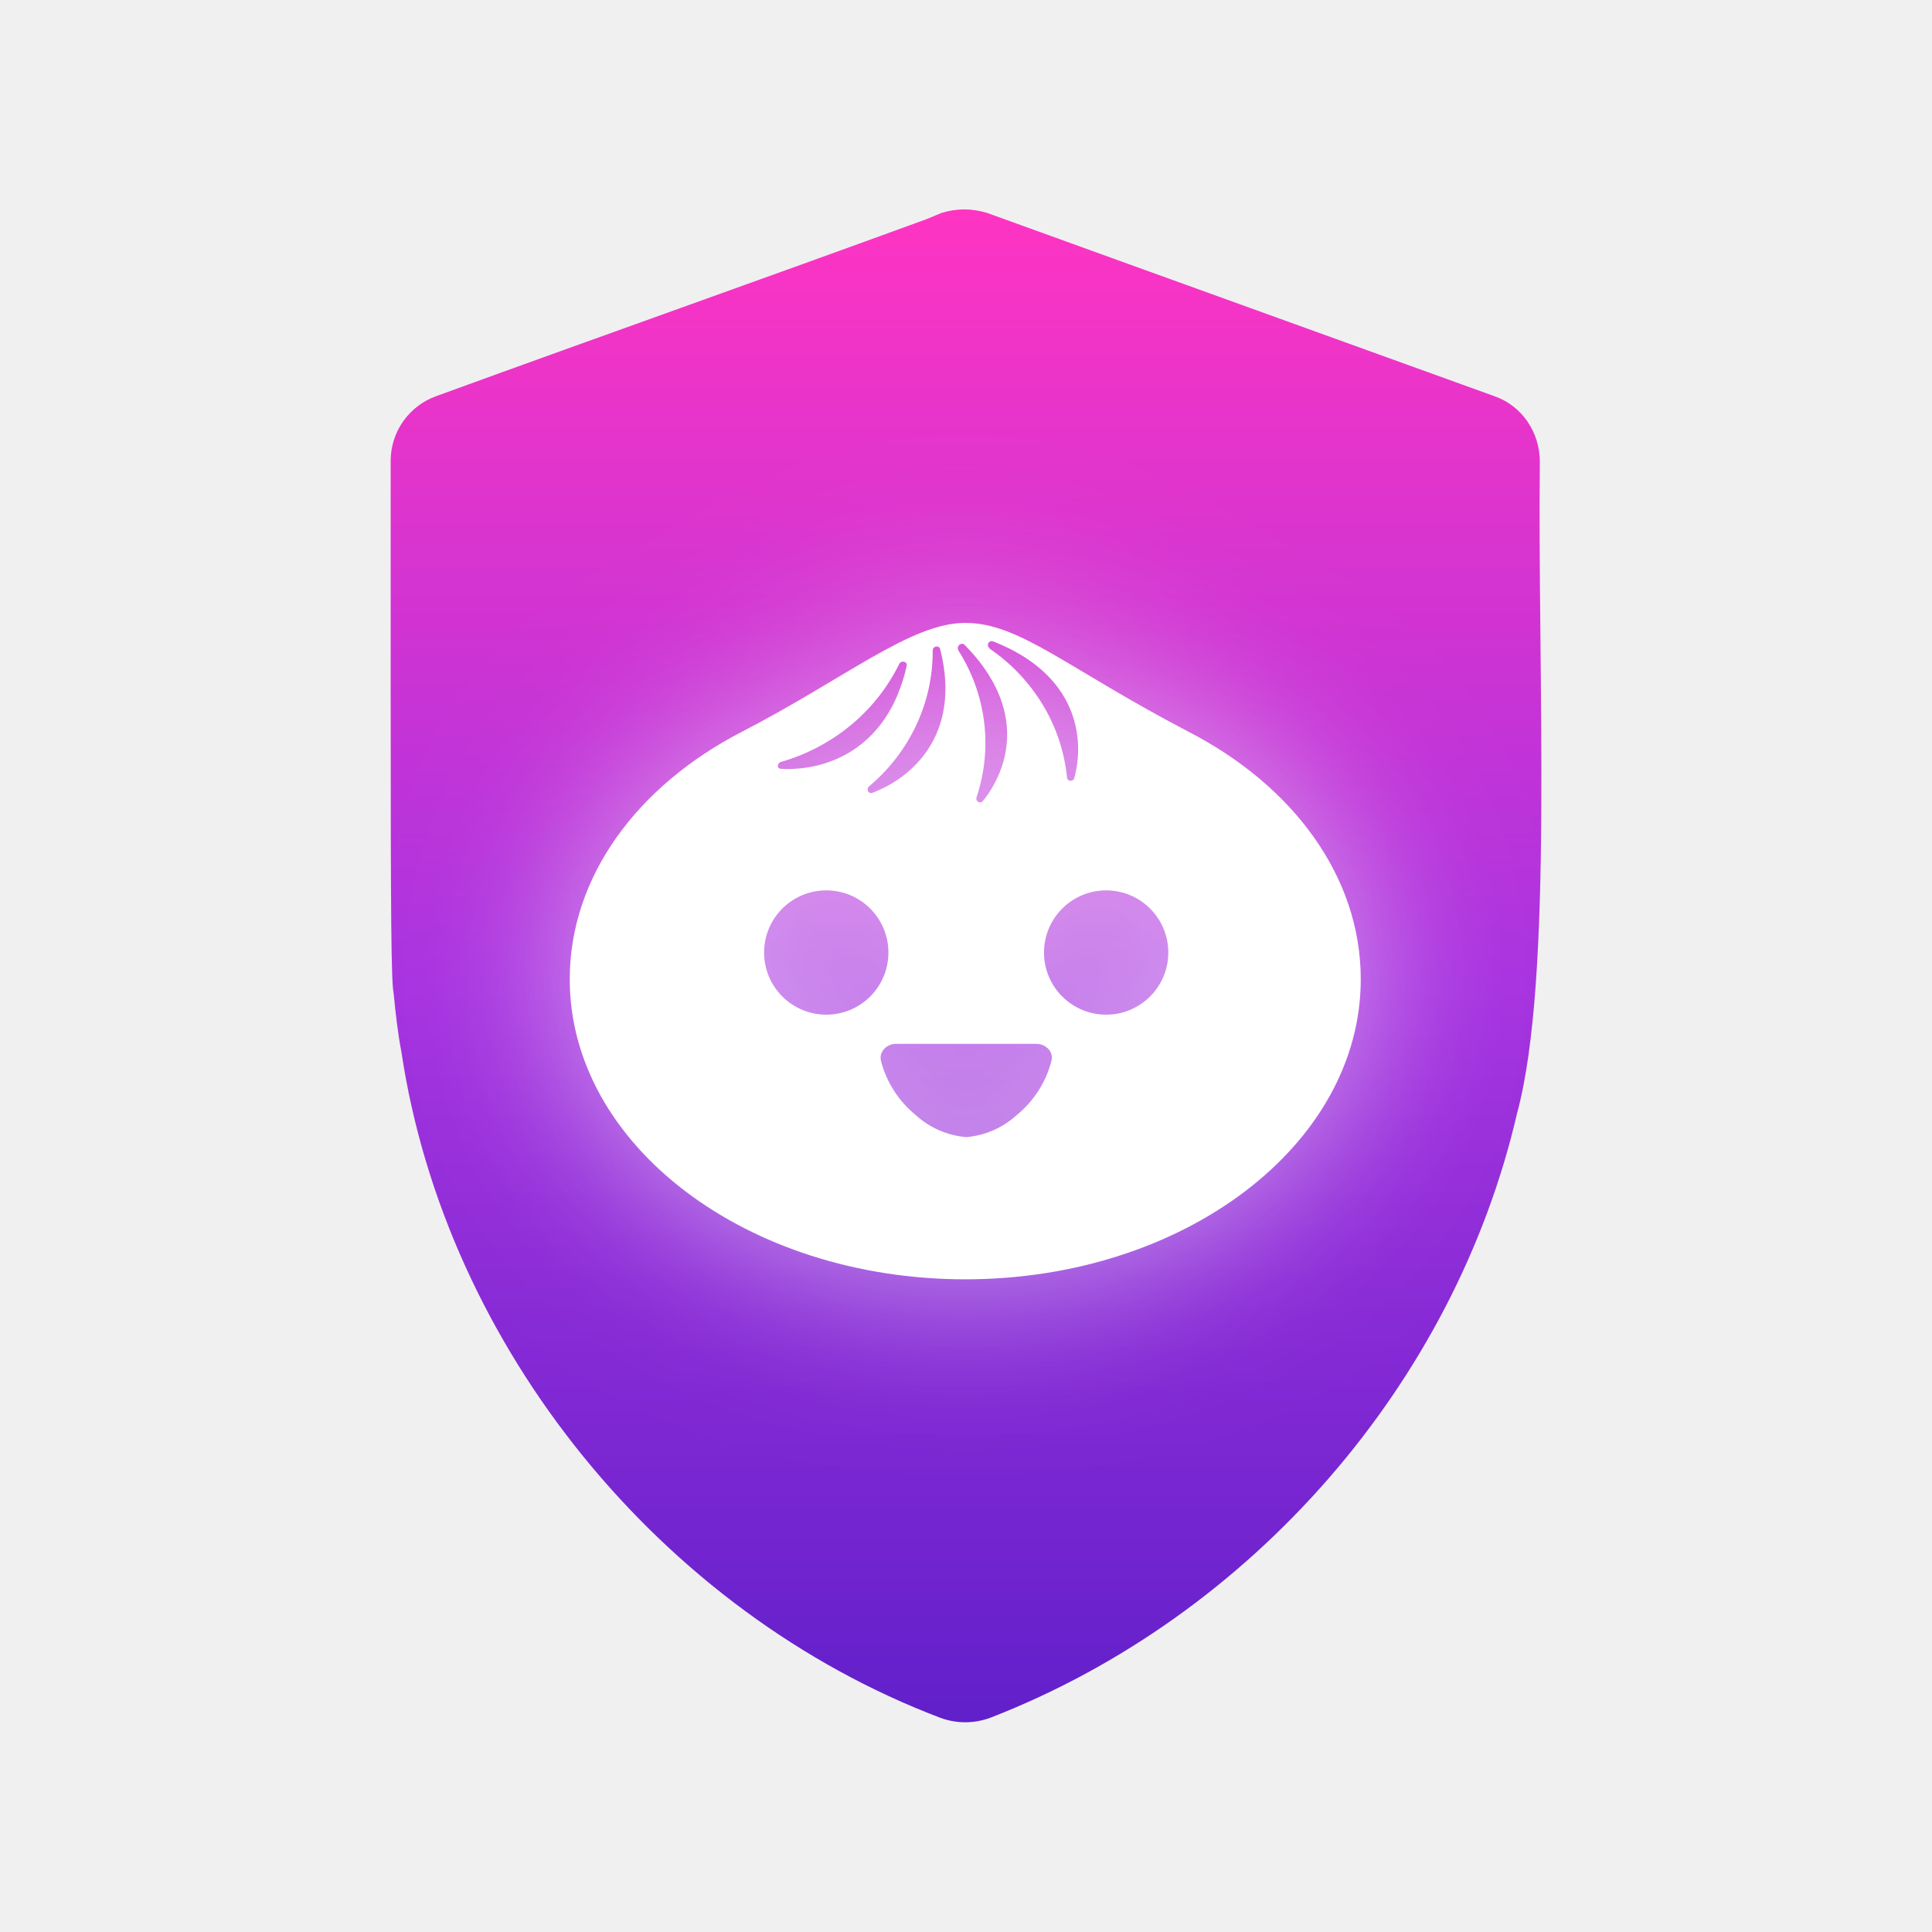
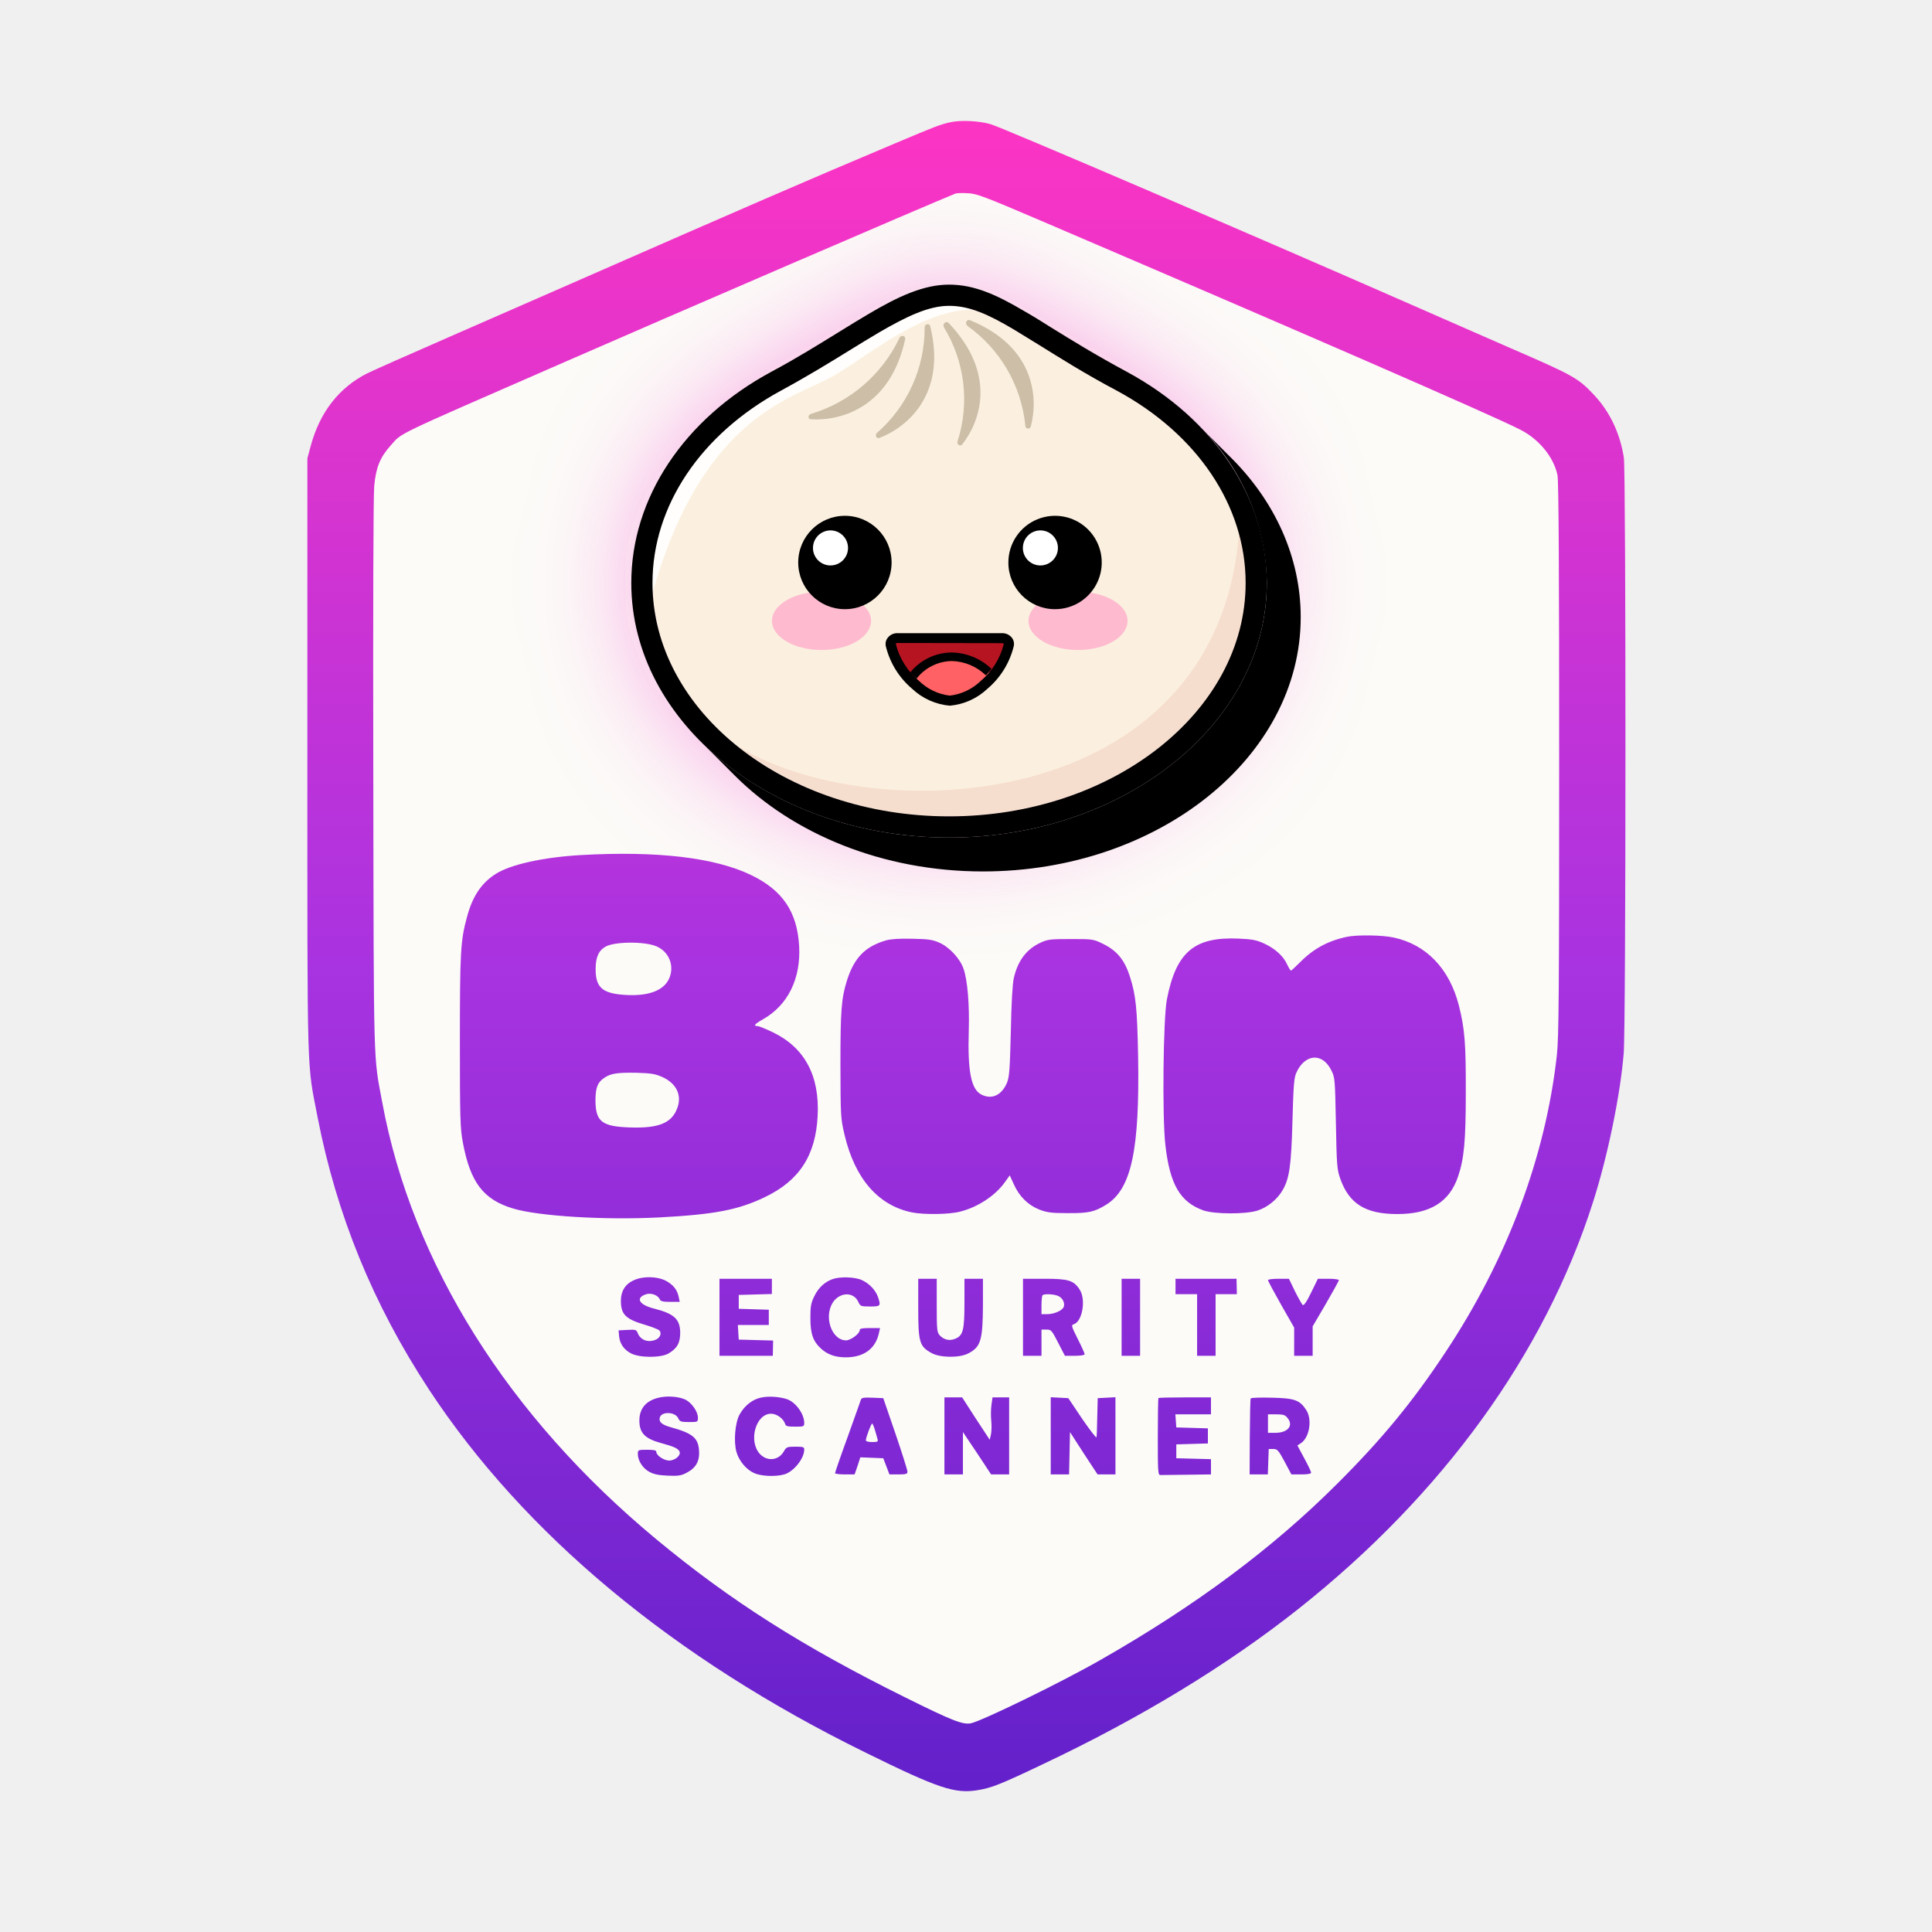
- <svg xmlns="http://www.w3.org/2000/svg" viewBox="-6.527 2.221 32.279 32.279" role="img" aria-label="Socket Bun Security Scanner">
+ <svg xmlns="http://www.w3.org/2000/svg" aria-label="Bun Security Scanner — socket labs" viewBox="0 0 1254 1254">
  <defs>
-     <filter id="bun-glow" x="-60%" y="-60%" width="220%" height="220%">
-       <feGaussianBlur stdDeviation="1.4" />
+     <filter id="pulseblur" x="-60%" y="-60%" width="220%" height="220%">
+       <feGaussianBlur stdDeviation="7" />
    </filter>
-     <linearGradient id="socket-shield-grad" x1="9.6" y1="5.7" x2="9.6" y2="31.5" gradientUnits="userSpaceOnUse">
-       <stop offset="0" stop-color="#FF34C2" />
-       <stop offset=".5" stop-color="#A833E0" />
-       <stop offset="1" stop-color="#5E1FC9" />
+     <linearGradient id="a" x1="0" x2="0" y1="11940" y2="540" gradientUnits="userSpaceOnUse">
+       <stop offset="0" stop-color="#ff34c2" />
+       <stop offset=".5" stop-color="#a833e0" />
+       <stop offset="1" stop-color="#5e1fc9" />
    </linearGradient>
-     <clipPath id="shield-clip">
-       <path d="M18.44 8.84c.46.16.76.6.76 1.1-.04 3.58.23 8.63-.38 10.88-1.04 4.5-4.42 8.4-8.8 10.1a1.2 1.2 0 0 1-.84 0C4.52 29.15.92 24.73.18 19.8c-.06-.31-.1-.67-.13-.98-.04-.2-.05-1.14-.05-5.17V9.91a1.15 1.15 0 0 1 .76-1.07c2.8-1.02 5.38-1.93 8.2-2.96l.24-.1q.38-.12.77 0l2.24.81z" />
-     </clipPath>
-     <path id="bun-body" d="M116.8 65.08c0 23.467-25.072 42.49-56 42.49s-56-19.023-56-42.49c0-14.55 9.6-27.401 24.352-35.023C43.904 22.435 53.088 14.628 60.8 14.628S75.104 21 92.448 30.058C107.2 37.677 116.8 50.53 116.8 65.08Z" />
-     <mask id="bun-face">
-       <rect x="-10" y="0" width="50" height="40" fill="#fff" />
-       <g transform="translate(9.6 18.1) scale(0.118) translate(-60.8 -61)" fill="#000">
-         <circle cx="41.12" cy="61.3" r="8.8" />
-         <circle cx="80.75" cy="61.3" r="8.8" />
-         <path d="M60.944 87.436a12.078 12.078 0 0 1-7.12-3.086c-2.477-2.02-4.22-4.75-4.976-7.791-.054-.27-.045-.55.027-.817a1.83 1.83 0 0 1 .389-.726 2.25 2.25 0 0 1 .81-.595 2.32 2.32 0 0 1 .998-.192h19.744c.343-.007.683.06.996.196a2.3 2.3 0 0 1 .812.591c.182.212.313.46.382.728.07.267.076.545.018.815-.756 3.042-2.5 5.771-4.976 7.791a12.078 12.078 0 0 1-7.104 3.086z" />
-         <path d="M56.192 18.532A24.553 24.553 0 0 1 53.867 29.1a25.407 25.407 0 0 1-6.683 8.671c-.448.386-.096 1.127.48.91 5.392-2.02 12.672-8.068 9.6-20.272-.128-.695-1.072-.51-1.072.123z" />
-         <path d="M59.824 18.532a24.474 24.474 0 0 1 3.646 10.12c.445 3.587.08 7.224-1.07 10.662-.192.54.496 1.003.88.556 3.504-4.32 6.56-12.899-2.592-22.156-.464-.4-1.184.216-.864.756z" />
-         <path d="M64.24 18.27a25.702 25.702 0 0 1 7.521 7.925A24.71 24.71 0 0 1 75.2 36.414c-.016.13.02.26.101.365a.543.543 0 0 0 .718.117.509.509 0 0 0 .221-.313c1.472-5.384.64-14.564-11.472-19.332-.64-.246-1.056.587-.528.957z" />
-         <path d="M34.704 34.315a27.418 27.418 0 0 0 9.91-5.222 26.262 26.262 0 0 0 6.842-8.663c.288-.556 1.2-.34 1.056.277-2.768 12.343-12.032 14.92-17.792 14.58-.608.016-.592-.802-.016-.972z" />
-       </g>
-     </mask>
  </defs>
-   <path fill="url(#socket-shield-grad)" d="M18.44 8.84c.46.16.76.6.76 1.1-.04 3.58.23 8.63-.38 10.88-1.04 4.5-4.42 8.4-8.8 10.1a1.2 1.2 0 0 1-.84 0C4.52 29.15.92 24.73.18 19.8c-.06-.31-.1-.67-.13-.98-.04-.2-.05-1.14-.05-5.17V9.91a1.15 1.15 0 0 1 .76-1.07c2.8-1.02 5.38-1.93 8.2-2.96l.24-.1q.38-.12.77 0l2.24.81z" />
-   <g clip-path="url(#shield-clip)">
-     <g filter="url(#bun-glow)" opacity=".55">
-       <animate attributeName="opacity" values=".25;.7;.25" dur="2.6s" repeatCount="indefinite" />
-       <g mask="url(#bun-face)">
-         <use href="#bun-body" fill="#fff" transform="translate(9.6 18.1) scale(0.118) translate(-60.8 -61)" />
-       </g>
-     </g>
+   <path fill="#fcfbf8" d="M616.5 79.4c-6.8 1.6-9.6 2.7-35.9 13.8-59.3 25-94.8 40.4-208.6 90.3-18.4 8.1-54.5 23.9-80.2 35.1s-49.8 21.9-53.6 23.8c-18 9.1-30.5 25-36.4 46.6l-2.3 8.5v193c0 213.9-.4 198.2 6.6 234.5 12.4 63.8 36.1 121.7 72.4 177 61.8 93.9 158.7 174.5 284 235.9 46.3 22.8 57.2 26.4 71.7 24.1 9.1-1.4 15-3.7 43.3-17.2 63-29.8 119.2-64 165.5-100.7 93.5-74.1 159.6-165.5 190.9-263.6 9.5-29.5 17.8-69.7 20-96.8 1.5-17.3 1.5-377.5.1-386.7-2.5-15.8-9.1-29.7-19.2-40.5-10.3-11-13.2-12.7-53.8-30.3-6.3-2.7-35.8-15.7-65.5-28.7C812.8 152.4 650.8 82.9 643 80.6c-7.5-2.2-19.6-2.8-26.5-1.2" />
+   <g transform="matrix(5.5 0 0 5.5 407 182)" filter="url(#pulseblur)" opacity=".5">
+     <animate attributeName="opacity" values=".25;.7;.25" dur="2.6s" repeatCount="indefinite" />
+     <path d="M73 35.7c0 15.21-15.67 27.54-35 27.54S3 50.91 3 35.7C3 26.27 9 17.94 18.22 13S33.18 3 38 3s8.94 4.13 19.78 10C67 17.94 73 26.27 73 35.7" fill="#f419b8" />
  </g>
-   <g mask="url(#bun-face)">
-     <use href="#bun-body" fill="#fff" transform="translate(9.6 18.1) scale(0.118) translate(-60.8 -61)" />
+   <g transform="matrix(5.5 0 0 5.5 407 182)">
+     <path d="M71.09 20.74c-.16-.17-.33-.34-.5-.5s-.33-.34-.5-.5-.33-.34-.5-.5-.33-.34-.5-.5-.33-.34-.5-.5-.33-.34-.5-.5-.33-.34-.5-.5A26.46 26.46 0 0 1 75.5 35.7c0 16.57-16.82 30.05-37.5 30.05-11.58 0-21.94-4.23-28.83-10.86l.5.5.5.5.5.5.5.5.5.5.5.5.5.5C19.55 65.3 30.14 69.75 42 69.75c20.68 0 37.5-13.48 37.5-30 0-7.06-3.04-13.75-8.41-19.01" />
+     <path fill="#fbf0df" d="M73 35.7c0 15.21-15.67 27.54-35 27.54S3 50.91 3 35.7C3 26.27 9 17.94 18.22 13S33.18 3 38 3s8.94 4.13 19.78 10C67 17.94 73 26.27 73 35.7" />
+     <path fill="#f6dece" d="M73 35.7a21.7 21.7 0 0 0-.8-5.78c-2.73 33.3-43.35 34.9-59.32 24.94A40 40 0 0 0 38 63.24c19.3 0 35-12.35 35-27.54" data-name="Bottom Shadow" />
+     <path fill="#fffefc" d="M24.53 11.17C29 8.49 34.94 3.46 40.78 3.45A9.3 9.3 0 0 0 38 3c-2.42 0-5 1.25-8.25 3.13-1.13.66-2.3 1.39-3.54 2.15-2.33 1.44-5 3.07-8 4.7C8.69 18.13 3 26.62 3 35.7v1.19c6.06-21.41 17.07-23.04 21.53-25.72" data-name="Light Shine" />
+     <path fill="#ccbea7" fill-rule="evenodd" d="M35.12 5.53A16.41 16.41 0 0 1 29.49 18c-.28.25-.06.73.3.59 3.37-1.31 7.92-5.23 6-13.14-.08-.45-.67-.33-.67.08m2.27 0A16.24 16.24 0 0 1 39 19c-.12.35.31.65.55.36 2.19-2.8 4.1-8.36-1.62-14.36-.29-.26-.74.14-.54.49Zm2.76-.17A16.42 16.42 0 0 1 47 17.12a.33.33 0 0 0 .65.11c.92-3.49.4-9.44-7.17-12.53-.4-.16-.66.38-.33.62Zm-18.46 10.4a16.94 16.94 0 0 0 10.47-9c.18-.36.75-.22.66.18-1.73 8-7.52 9.67-11.12 9.45-.38.01-.37-.52-.01-.63" />
+     <path d="M38 65.75C17.32 65.75.5 52.27.5 35.7c0-10 6.18-19.33 16.53-24.92 3-1.6 5.57-3.21 7.86-4.62 1.26-.78 2.45-1.51 3.6-2.19C32 1.89 35 .5 38 .5s5.62 1.2 8.9 3.14c1 .57 2 1.19 3.07 1.87 2.49 1.54 5.3 3.28 9 5.27C69.32 16.37 75.5 25.69 75.5 35.7c0 16.57-16.82 30.05-37.5 30.05M38 3c-2.42 0-5 1.25-8.25 3.13-1.13.66-2.3 1.39-3.54 2.15-2.33 1.44-5 3.07-8 4.7C8.69 18.13 3 26.62 3 35.7c0 15.19 15.7 27.55 35 27.55S73 50.89 73 35.7c0-9.08-5.69-17.57-15.22-22.7-3.78-2-6.73-3.88-9.12-5.36-1.09-.67-2.09-1.29-3-1.84C42.63 4 40.42 3 38 3" />
+     <path fill="#b71422" d="M45.05 43a8.93 8.93 0 0 1-2.92 4.71 6.8 6.8 0 0 1-4 1.88A6.84 6.84 0 0 1 34 47.71 8.93 8.93 0 0 1 31.12 43a.72.72 0 0 1 .8-.81h12.34a.72.72 0 0 1 .79.81" data-name="Background" />
+     <path fill="#ff6164" d="M34 47.79a6.9 6.9 0 0 0 4.12 1.9 6.9 6.9 0 0 0 4.11-1.9 11 11 0 0 0 1-1.07 6.83 6.83 0 0 0-4.9-2.31 6.15 6.15 0 0 0-5 2.78c.23.21.43.41.67.6" data-name="Background" />
+     <path d="M34.16 47a5.36 5.36 0 0 1 4.19-2.08 6 6 0 0 1 4 1.69c.23-.25.45-.51.66-.77a7 7 0 0 0-4.71-1.93 6.36 6.36 0 0 0-4.89 2.36 10 10 0 0 0 .75.73" data-name="Outline" />
+     <path d="M38.09 50.19a7.42 7.42 0 0 1-4.45-2 9.52 9.52 0 0 1-3.11-5.05 1.2 1.2 0 0 1 .26-1 1.41 1.41 0 0 1 1.13-.51h12.34a1.44 1.44 0 0 1 1.13.51 1.19 1.19 0 0 1 .25 1 9.52 9.52 0 0 1-3.11 5.05 7.42 7.42 0 0 1-4.44 2m-6.17-7.4c-.16 0-.2.07-.21.09a8.3 8.3 0 0 0 2.73 4.37A6.23 6.23 0 0 0 38.09 49a6.28 6.28 0 0 0 3.65-1.73 8.3 8.3 0 0 0 2.72-4.37.21.21 0 0 0-.2-.09Z" data-name="Outline" />
+     <ellipse cx="53.22" cy="40.18" fill="#febbd0" data-name="Right Blush" rx="5.85" ry="3.44" />
+     <ellipse cx="22.95" cy="40.18" fill="#febbd0" data-name="Left Bluch" rx="5.85" ry="3.44" />
+     <path fill-rule="evenodd" d="M25.7 38.8a5.51 5.51 0 1 0-5.5-5.51 5.51 5.51 0 0 0 5.5 5.51m24.77 0A5.51 5.51 0 1 0 45 33.29a5.5 5.5 0 0 0 5.47 5.51" />
+     <path fill="#fff" fill-rule="evenodd" d="M24 33.64a2.07 2.07 0 1 0-2.06-2.07A2.07 2.07 0 0 0 24 33.64m24.77 0a2.07 2.07 0 1 0-2.06-2.07 2.07 2.07 0 0 0 2.04 2.07Z" />
  </g>
+   <path fill="url(#a)" fill-rule="evenodd" d="M6165 11746c-68-16-96-27-359-138-593-250-948-404-2086-903-184-81-545-239-802-351s-498-219-536-238c-180-91-305-250-364-466l-23-85V7635c0-2139-4-1982 66-2345 124-638 361-1217 724-1770 618-939 1587-1745 2840-2359 463-228 572-264 717-241 91 14 150 37 433 172 630 298 1192 640 1655 1007 935 741 1596 1655 1909 2636 95 295 178 697 200 968 15 173 15 3775 1 3867-25 158-91 297-192 405-103 110-132 127-538 303-63 27-358 157-655 287-1027 451-2647 1146-2725 1169-75 22-196 28-265 12m590-638c1696-726 2909-1254 3109-1355 124-62 219-177 245-296 8-31 11-626 11-1839 0-1532-2-1813-15-1928-74-661-323-1325-725-1930-212-320-411-562-700-850-418-418-917-790-1530-1140-250-144-771-398-847-415-53-11-120 15-428 168-666 330-1131 625-1615 1026-962 798-1586 1791-1779 2836-58 311-55 187-58 2120-2 1060 0 1820 6 1881 11 120 38 186 108 264 76 84-4 46 1093 525 720 315 2389 1035 2570 1108 8 4 44 5 80 3 59-2 105-20 475-178M4113 4230c-54-24-83-70-83-132 0-90 30-120 160-158 41-12 81-28 89-35 19-19 5-52-29-63-48-17-94 2-111 46-8 21-14 23-66 20l-58-3 3-35c4-50 31-90 77-114 56-30 195-30 244-1 56 33 76 68 76 135-1 88-39 123-168 156-98 24-125 69-55 93 33 12 81-6 91-34 5-11 22-15 67-15h62l-7 33c-10 47-36 79-85 105-57 28-147 30-207 2m1292 8c-51-18-92-55-119-110-22-45-26-65-26-142 0-107 18-154 73-203 41-36 91-53 157-53 117 0 193 56 215 158l7 32h-66c-50 0-66-3-66-14 0-23-59-66-89-66-83 0-138 127-97 224 36 87 144 102 178 24 12-26 16-28 75-28 69 0 71 3 52 61-16 45-55 87-104 110-45 21-141 24-190 7m-735-248v-250h346l1 50 1 49-112 3-111 3-3 48-3 47h201v99l-97 3-98 3v90l108 3 107 3v99h-340zm1290 59c0-220 8-247 84-290 55-32 181-34 240-4 82 42 95 85 96 318v167h-120v-155c0-177-9-214-59-234-37-16-73-8-101 21-18 20-20 35-20 195v173h-120zm680-59v-250h120v170h33c30 0 34-5 75-85l44-85h64c37 0 64 4 64 10s-20 51-45 100c-42 84-43 89-25 95 56 18 80 162 37 226-39 59-73 69-229 69h-138zm224 140c31-11 49-44 41-71-8-25-62-49-110-49h-35v58c0 32 3 62 7 65 9 10 68 8 97-3m416-140v-250h120v500h-120zm350 200v-50h140v-400h120v400h138l-1 50-1 50h-396zm600 41c0-5 38-76 85-159l85-149v-183h120v191l85 145c47 81 85 150 85 155s-31 9-68 9h-68l-44-90c-29-60-47-86-55-80-5 5-28 45-50 89l-39 81h-68c-37 0-68-4-68-9m-3963-765c-77-21-117-71-117-146 0-80 35-117 136-145 88-24 114-36 124-55 13-24-27-60-67-60-33 0-83 33-83 56 0 11-15 14-60 14-59 0-60-1-60-28 0-43 33-94 76-116 28-15 62-22 119-24 68-3 87 0 124 20 59 31 84 76 78 146-6 79-42 109-179 147-61 17-82 34-76 62 8 43 100 41 120-2 10-22 17-25 70-25 57 0 58 0 58 29 0 36-36 90-75 113-42 24-129 31-188 14m674 3c-56-11-108-52-140-109-30-53-40-176-21-244 16-57 63-114 114-137 45-21 139-25 196-9 61 17 130 103 130 161 0 17-7 19-57 19-54 0-59-2-75-30-34-60-108-68-156-17-76 83-27 261 73 261 36 0 80-31 91-66 4-15 16-18 65-18 56 0 59 1 59 24 0 60-57 137-114 155-50 16-118 20-165 10m646-16c-3-10-42-119-86-242-45-123-81-228-81-233 0-4 29-8 63-8h64l19 55 18 56 75-3 74-3 20-52 20-53h58c50 0 59 3 59 18 0 9-35 121-78 247l-79 230-70 3c-61 2-71 0-76-15m92-195c7-24 15-51 17-60 5-15-1-18-35-18-24 0-41 5-41 11 0 18 34 109 41 109 3 0 11-19 18-42m451-38v-250h120v275l92-137 91-138h117v500h-108l-7-51c-4-28-4-74-1-102 3-29 2-68-2-87l-8-35-90 137-89 138h-115zm690 0v-250h119l3 137 3 138 89-138 90-137h116v501l-57-3-58-3-3-120c-1-66-3-126-5-134-1-7-43 47-93 120l-90 134-57 3-57 3zm699 246c-2-2-4-116-4-253 0-230 1-248 18-247 9 0 87 1 172 2l155 2v99l-112 3-113 3v90l103 3 102 3v98l-102 3-103 3-3 43-3 42h231v110h-168c-93 0-171-2-173-4m599-3c-3-4-5-117-6-250l-1-243h118l3 83 3 82h30c26 0 33-8 73-82l44-83h64c42 0 64 4 64 12 0 6-20 48-45 94l-44 82 23 15c56 37 75 156 33 217-41 63-76 75-223 78-73 2-134 0-136-5m240-128c39-49 0-95-80-95h-48v120h54c46 0 58-4 74-25" transform="matrix(.1 0 0 -.1 0 1254)" />
+   <path fill="url(#a)" fill-rule="evenodd" d="M3770 6990c-244-14-456-61-552-122-93-59-151-145-187-280-42-153-46-228-46-808 0-494 2-566 19-654 48-260 133-372 326-430 166-50 592-76 947-58 358 19 514 48 688 132 223 107 329 270 342 526 14 262-84 444-291 544-46 22-90 40-99 40-30 0-18 14 35 44 162 91 247 265 235 476-13 222-107 361-311 460-236 114-609 158-1106 130m490-592c76-32 114-113 90-191-27-90-128-134-288-125-152 9-196 47-196 168 0 77 20 122 67 147 62 32 251 33 327 1m42-850c90-42 126-119 93-203-36-95-121-129-304-123-186 6-226 38-226 179 1 82 14 115 60 145 41 27 84 33 205 31 100-3 123-7 172-29m4443 912c-125-26-220-78-306-165-30-30-57-55-60-55s-14 18-24 39c-24 55-80 105-150 137-50 23-77 28-168 32-286 12-403-88-463-394-24-123-31-764-10-945 29-258 97-373 249-426 72-24 269-25 347-1 65 20 130 72 165 133 44 75 56 158 64 450 6 224 10 277 24 310 55 125 169 135 227 20 25-49 25-56 31-345 5-273 7-300 28-360 58-164 164-230 371-230 212 0 338 78 394 244 39 115 50 231 50 546 1 318-7 414-45 564-61 239-212 396-424 441-75 16-234 18-300 5m-2995-24c-136-40-206-113-253-261-36-115-42-194-42-545 1-338 1-347 27-457 67-283 218-457 436-502 78-16 244-14 315 5 114 29 226 103 288 189l33 46 27-59c35-78 92-134 165-163 50-19 78-23 184-23 137-1 175 8 252 56 162 102 216 356 205 966-6 306-14 391-53 513-34 107-83 167-171 211-67 33-68 33-213 33-130 0-150-2-195-23-92-42-149-117-175-232-8-33-16-169-19-345-6-248-10-296-25-333-35-82-100-111-167-76-66 34-89 151-81 414 5 169-8 328-34 402-22 65-91 140-156 169-45 20-72 24-178 26-83 2-140-2-170-11" transform="matrix(.1 0 0 -.1 0 1254)" />
</svg>
